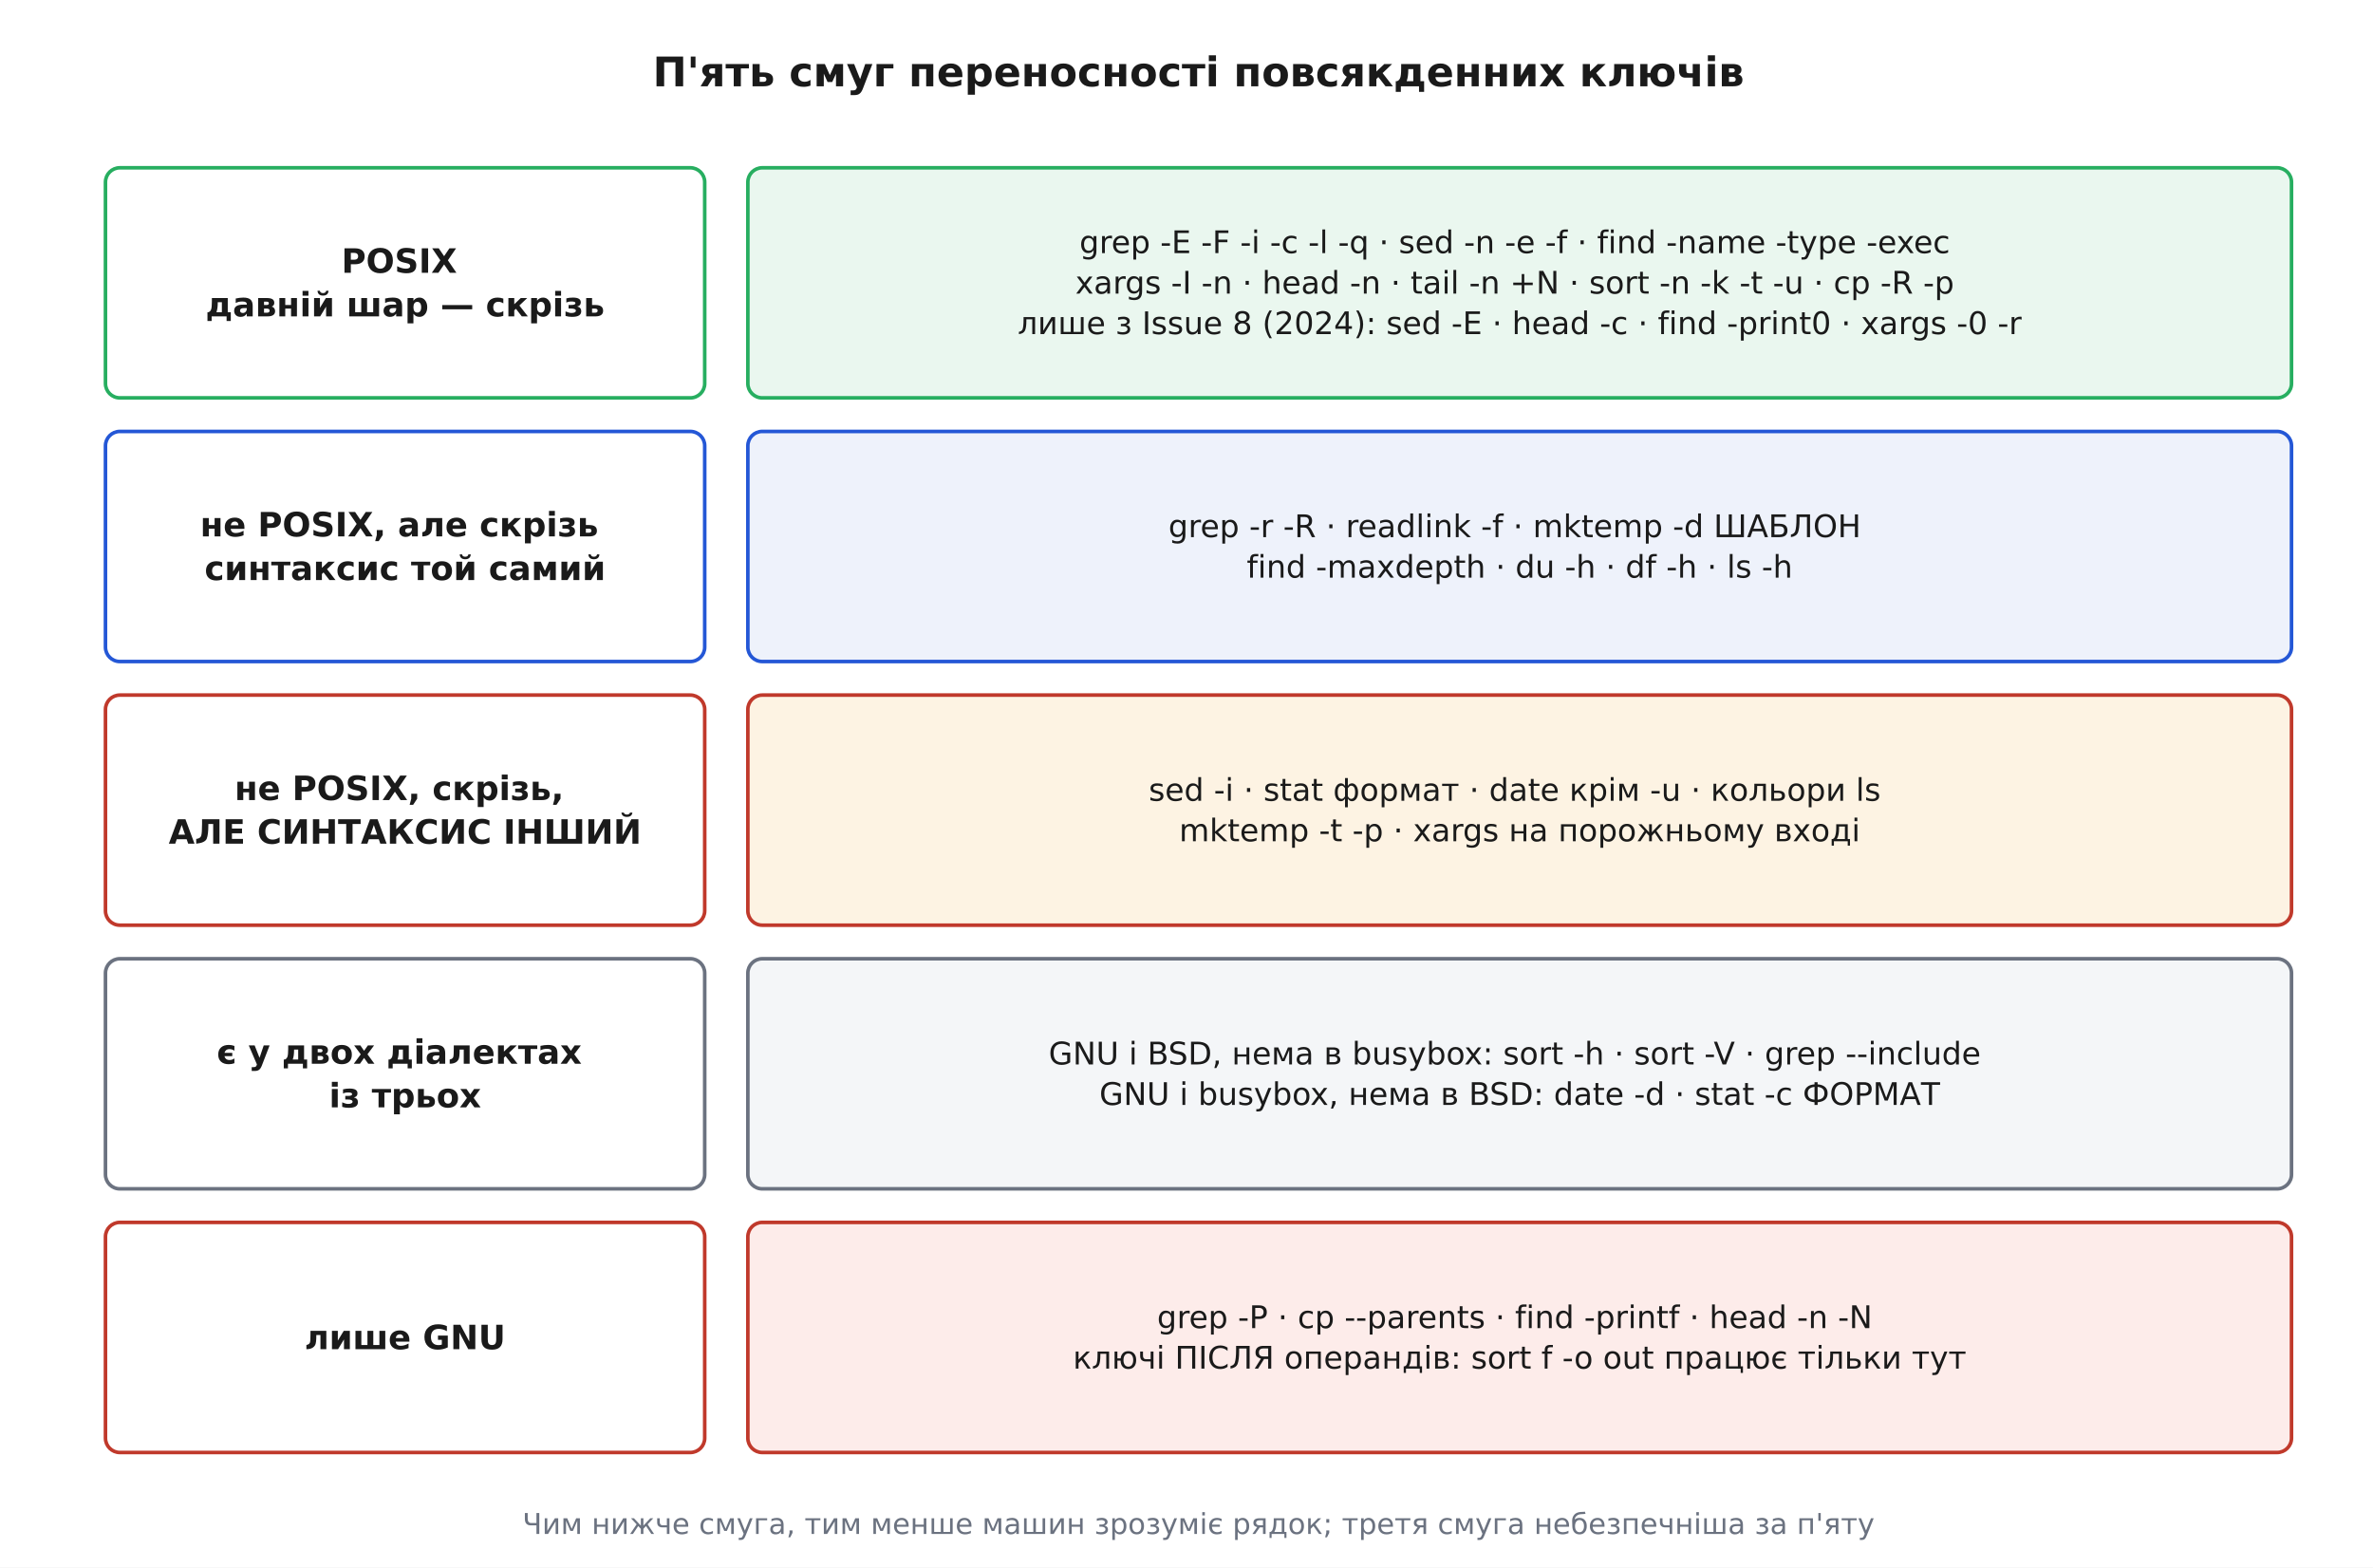
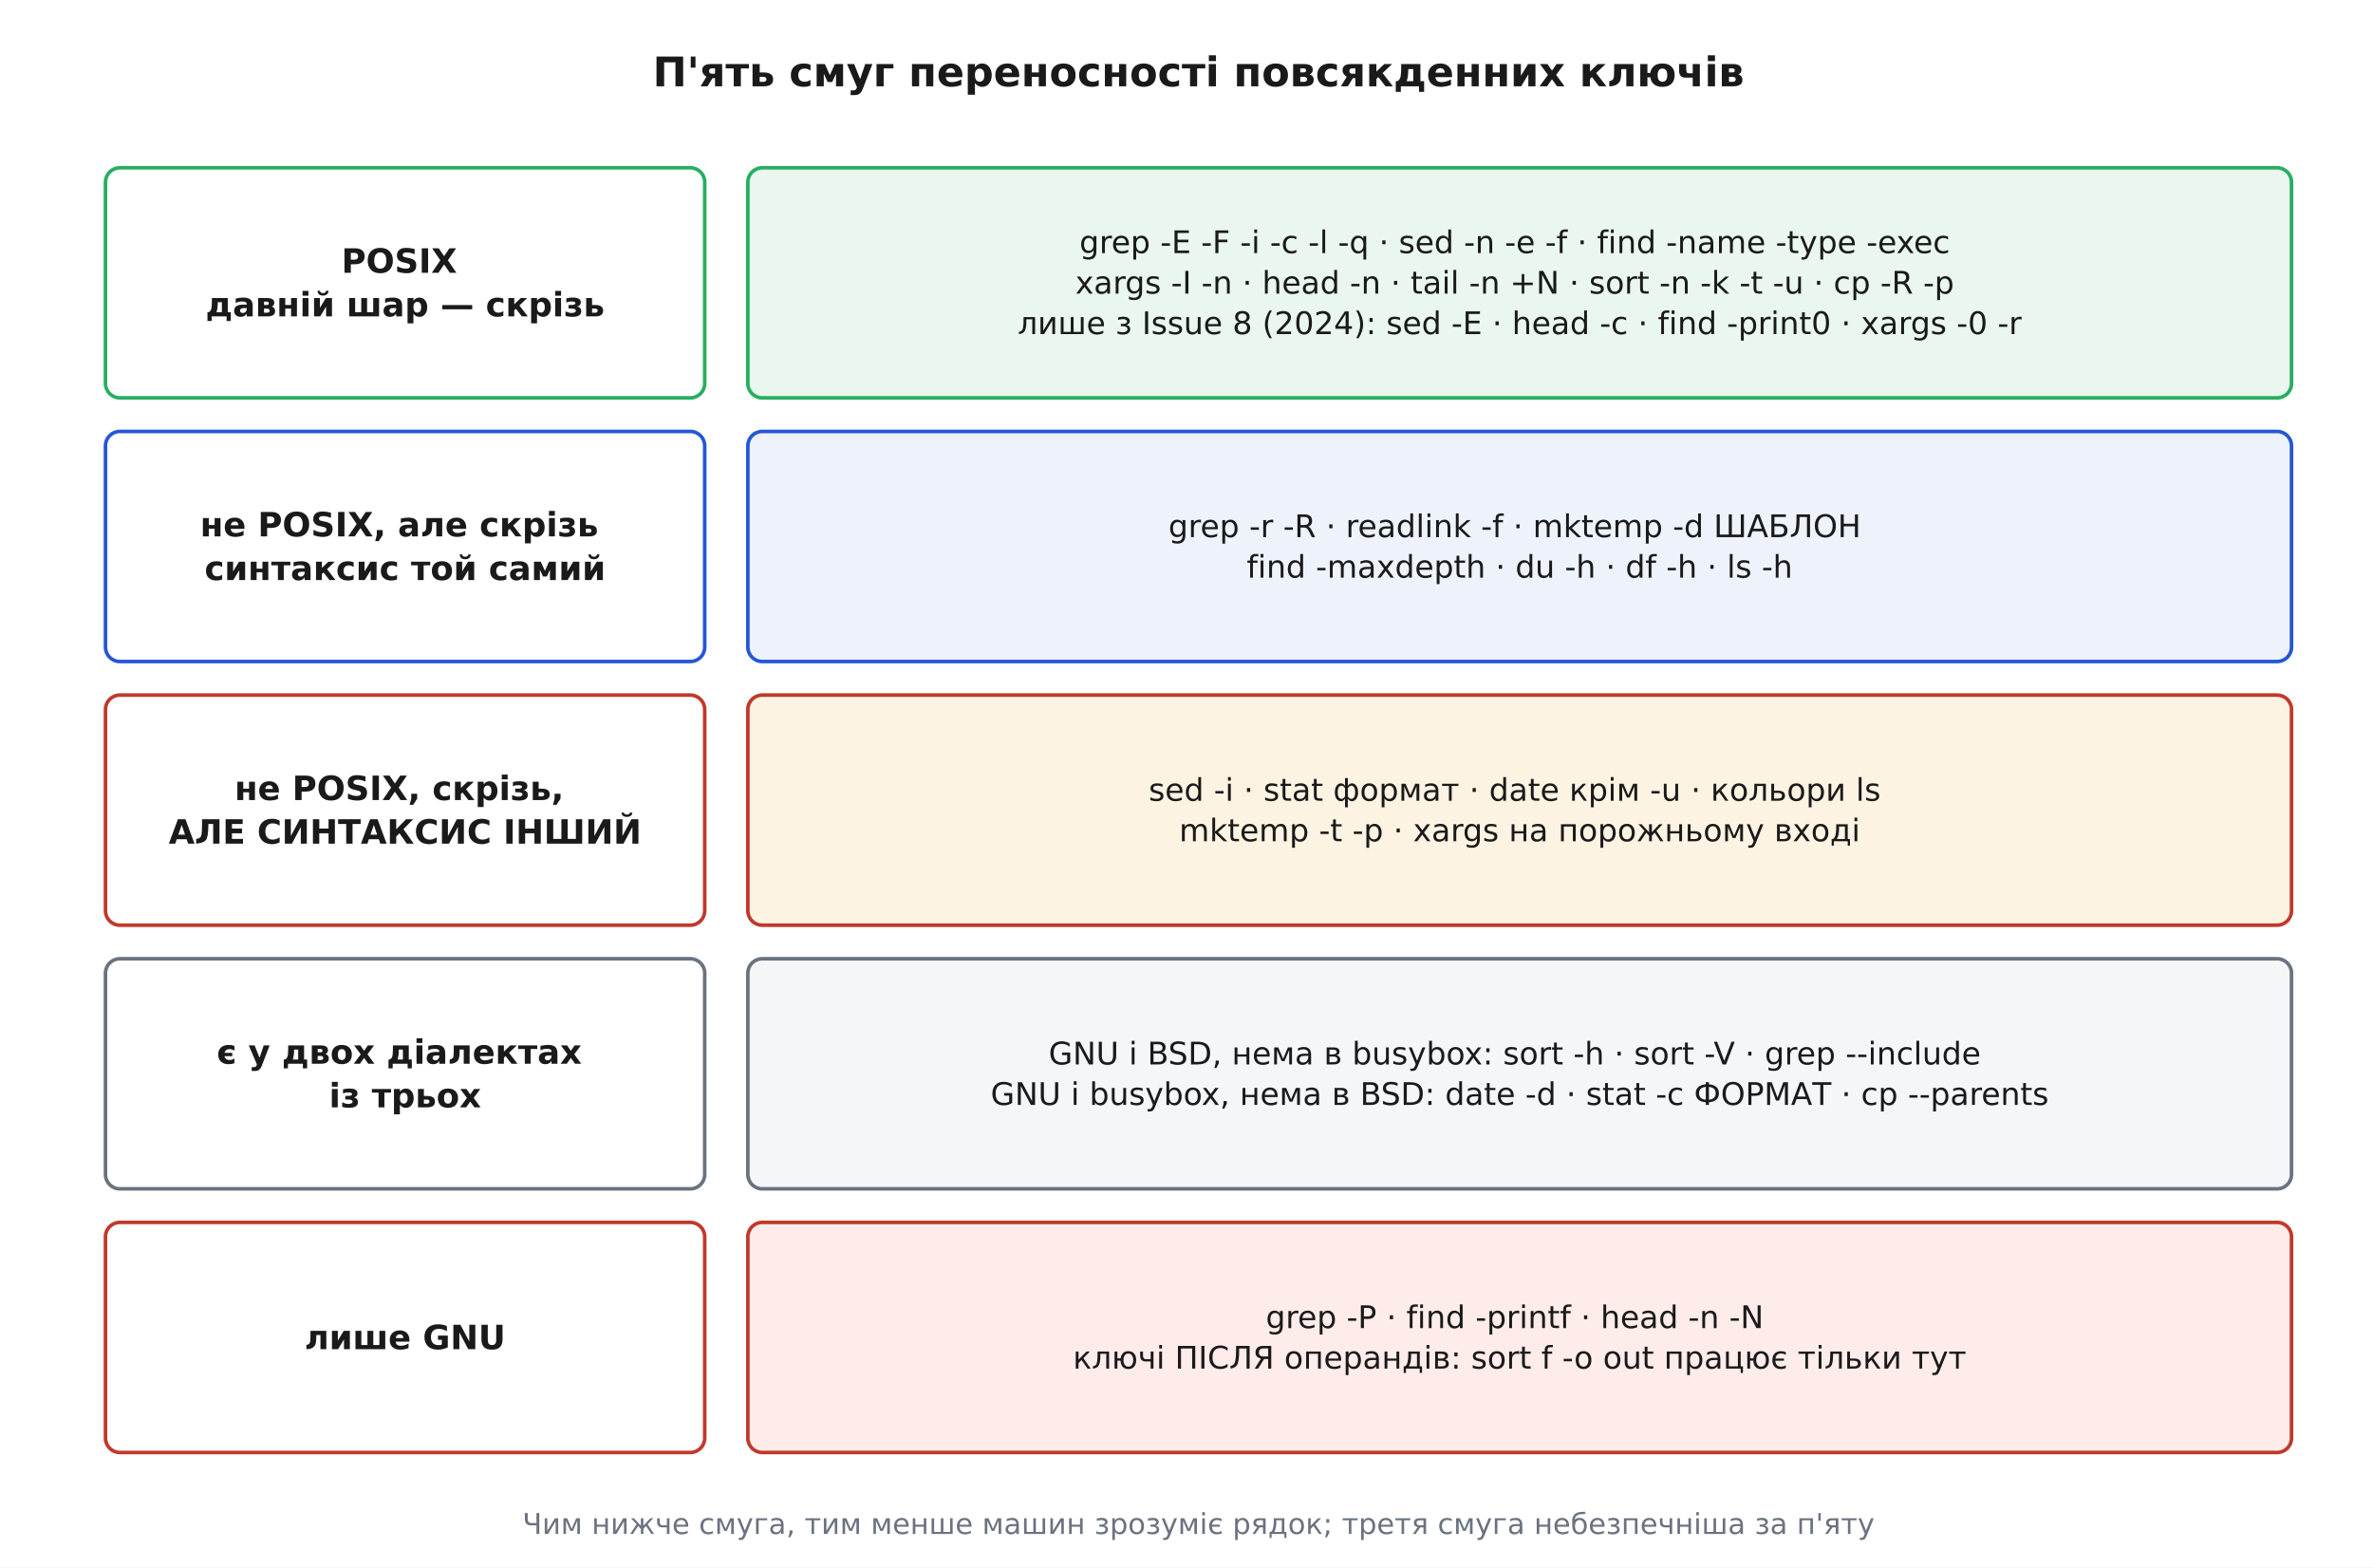
<svg xmlns="http://www.w3.org/2000/svg" viewBox="-10 -10 990 654" font-family="'Segoe UI', 'DejaVu Sans', Arial, sans-serif">
  <rect x="-10" y="-10" width="990" height="654" fill="#ffffff" />
  <defs>
    <marker id="arrow" viewBox="0 0 10 10" refX="9" refY="5" markerWidth="7" markerHeight="7" orient="auto-start-reverse">
      <path d="M0 0 L10 5 L0 10 z" fill="#333333" />
    </marker>
  </defs>
  <text x="490.0" y="26.0" font-family="'Segoe UI', 'DejaVu Sans', Arial, sans-serif" font-size="17" fill="#1a1a1a" text-anchor="middle" font-weight="700">П'ять смуг переносності повсякденних ключів</text>
  <rect x="34.0" y="60.0" width="250.0" height="96.0" rx="6" fill="#ffffff" stroke="#27ae60" stroke-width="1.5" />
  <text x="159.0" y="103.8" font-family="'Segoe UI', 'DejaVu Sans', Arial, sans-serif" font-size="14" fill="#1a1a1a" text-anchor="middle" font-weight="700">
    <tspan x="159.0" dy="0.0">POSIX</tspan>
    <tspan x="159.0" dy="18.2">давній шар — скрізь</tspan>
  </text>
  <rect x="302.0" y="60.0" width="644.0" height="96.0" rx="6" fill="#eaf7ef" stroke="#27ae60" stroke-width="1.5" />
  <text x="624.0" y="95.6" font-family="'Segoe UI', 'DejaVu Sans', Arial, sans-serif" font-size="13" fill="#1a1a1a" text-anchor="middle">
    <tspan x="624.0" dy="0.0">grep -E -F -i -c -l -q · sed -n -e -f · find -name -type -exec</tspan>
    <tspan x="624.0" dy="16.9">xargs -I -n · head -n · tail -n +N · sort -n -k -t -u · cp -R -p</tspan>
    <tspan x="624.0" dy="16.9">лише з Issue 8 (2024): sed -E · head -c · find -print0 · xargs -0 -r</tspan>
  </text>
  <rect x="34.0" y="170.0" width="250.0" height="96.0" rx="6" fill="#ffffff" stroke="#2457d6" stroke-width="1.5" />
  <text x="159.0" y="213.8" font-family="'Segoe UI', 'DejaVu Sans', Arial, sans-serif" font-size="14" fill="#1a1a1a" text-anchor="middle" font-weight="700">
    <tspan x="159.0" dy="0.0">не POSIX, але скрізь</tspan>
    <tspan x="159.0" dy="18.2">синтаксис той самий</tspan>
  </text>
  <rect x="302.0" y="170.0" width="644.0" height="96.0" rx="6" fill="#eef2fb" stroke="#2457d6" stroke-width="1.5" />
  <text x="624.0" y="214.1" font-family="'Segoe UI', 'DejaVu Sans', Arial, sans-serif" font-size="13" fill="#1a1a1a" text-anchor="middle">
    <tspan x="624.0" dy="0.0">grep -r -R · readlink -f · mktemp -d ШАБЛОН</tspan>
    <tspan x="624.0" dy="16.9">find -maxdepth · du -h · df -h · ls -h</tspan>
  </text>
  <rect x="34.0" y="280.0" width="250.0" height="96.0" rx="6" fill="#ffffff" stroke="#c0392b" stroke-width="1.5" />
  <text x="159.0" y="323.8" font-family="'Segoe UI', 'DejaVu Sans', Arial, sans-serif" font-size="14" fill="#1a1a1a" text-anchor="middle" font-weight="700">
    <tspan x="159.0" dy="0.0">не POSIX, скрізь,</tspan>
    <tspan x="159.0" dy="18.2">АЛЕ СИНТАКСИС ІНШИЙ</tspan>
  </text>
  <rect x="302.0" y="280.0" width="644.0" height="96.0" rx="6" fill="#fdf3e3" stroke="#c0392b" stroke-width="1.5" />
  <text x="624.0" y="324.1" font-family="'Segoe UI', 'DejaVu Sans', Arial, sans-serif" font-size="13" fill="#1a1a1a" text-anchor="middle">
    <tspan x="624.0" dy="0.0">sed -i · stat формат · date крім -u · кольори ls</tspan>
    <tspan x="624.0" dy="16.9">mktemp -t -p · xargs на порожньому вході</tspan>
  </text>
  <rect x="34.0" y="390.0" width="250.0" height="96.0" rx="6" fill="#ffffff" stroke="#6b7280" stroke-width="1.5" />
  <text x="159.0" y="433.8" font-family="'Segoe UI', 'DejaVu Sans', Arial, sans-serif" font-size="14" fill="#1a1a1a" text-anchor="middle" font-weight="700">
    <tspan x="159.0" dy="0.0">є у двох діалектах</tspan>
    <tspan x="159.0" dy="18.2">із трьох</tspan>
  </text>
  <rect x="302.0" y="390.0" width="644.0" height="96.0" rx="6" fill="#f4f6f8" stroke="#6b7280" stroke-width="1.5" />
  <text x="624.0" y="434.1" font-family="'Segoe UI', 'DejaVu Sans', Arial, sans-serif" font-size="13" fill="#1a1a1a" text-anchor="middle">
    <tspan x="624.0" dy="0.0">GNU і BSD, нема в busybox:  sort -h · sort -V · grep --include</tspan>
-     <tspan x="624.0" dy="16.9">GNU і busybox, нема в BSD:  date -d · stat -c ФОРМАТ</tspan>
+     <tspan x="624.0" dy="16.9">GNU і busybox, нема в BSD:  date -d · stat -c ФОРМАТ · cp --parents</tspan>
  </text>
  <rect x="34.0" y="500.0" width="250.0" height="96.0" rx="6" fill="#ffffff" stroke="#c0392b" stroke-width="1.5" />
  <text x="159.0" y="552.9" font-family="'Segoe UI', 'DejaVu Sans', Arial, sans-serif" font-size="14" fill="#1a1a1a" text-anchor="middle" font-weight="700">
    <tspan x="159.0" dy="0.0">лише GNU</tspan>
  </text>
  <rect x="302.0" y="500.0" width="644.0" height="96.0" rx="6" fill="#fdecea" stroke="#c0392b" stroke-width="1.5" />
  <text x="624.0" y="544.1" font-family="'Segoe UI', 'DejaVu Sans', Arial, sans-serif" font-size="13" fill="#1a1a1a" text-anchor="middle">
-     <tspan x="624.0" dy="0.0">grep -P · cp --parents · find -printf · head -n -N</tspan>
+     <tspan x="624.0" dy="0.0">grep -P · find -printf · head -n -N</tspan>
    <tspan x="624.0" dy="16.9">ключі ПІСЛЯ операндів: sort f -o out працює тільки тут</tspan>
  </text>
  <text x="490.0" y="630.0" font-family="'Segoe UI', 'DejaVu Sans', Arial, sans-serif" font-size="12" fill="#6b7280" text-anchor="middle">Чим нижче смуга, тим менше машин зрозуміє рядок; третя смуга небезпечніша за п'яту</text>
</svg>
